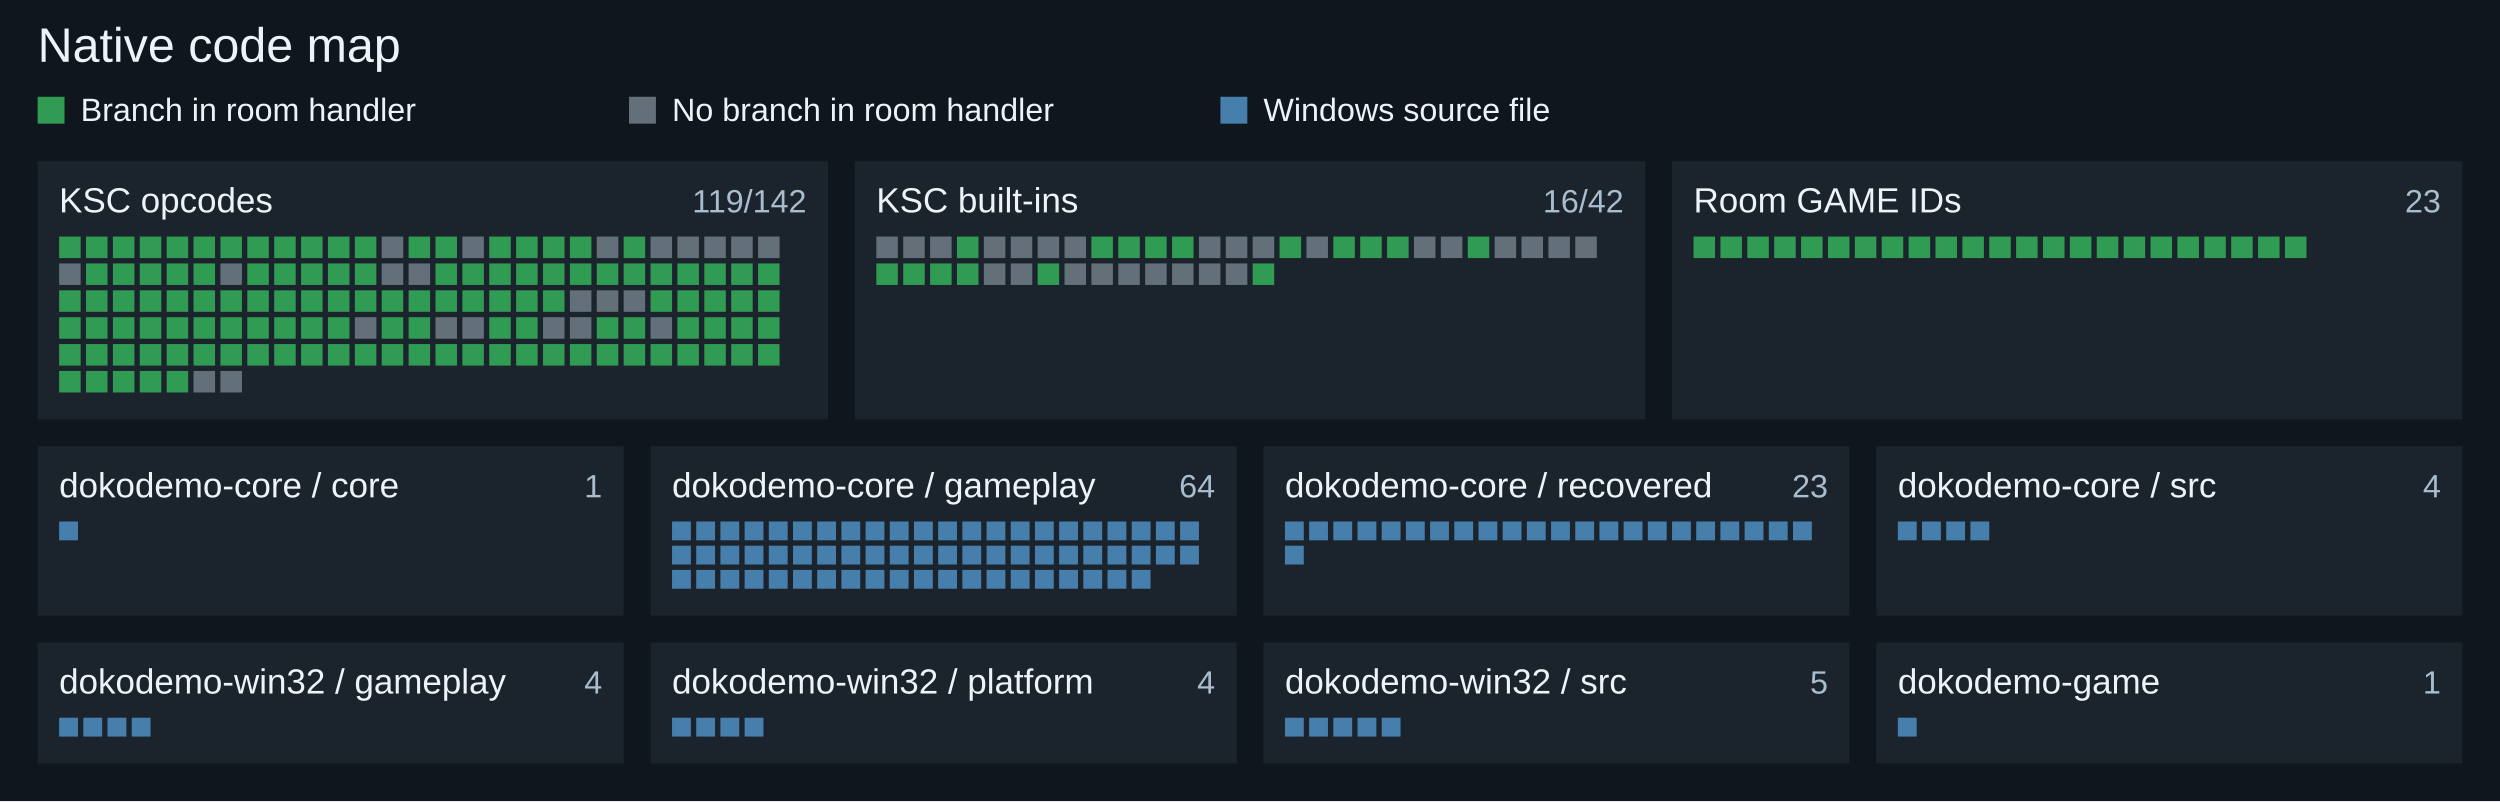
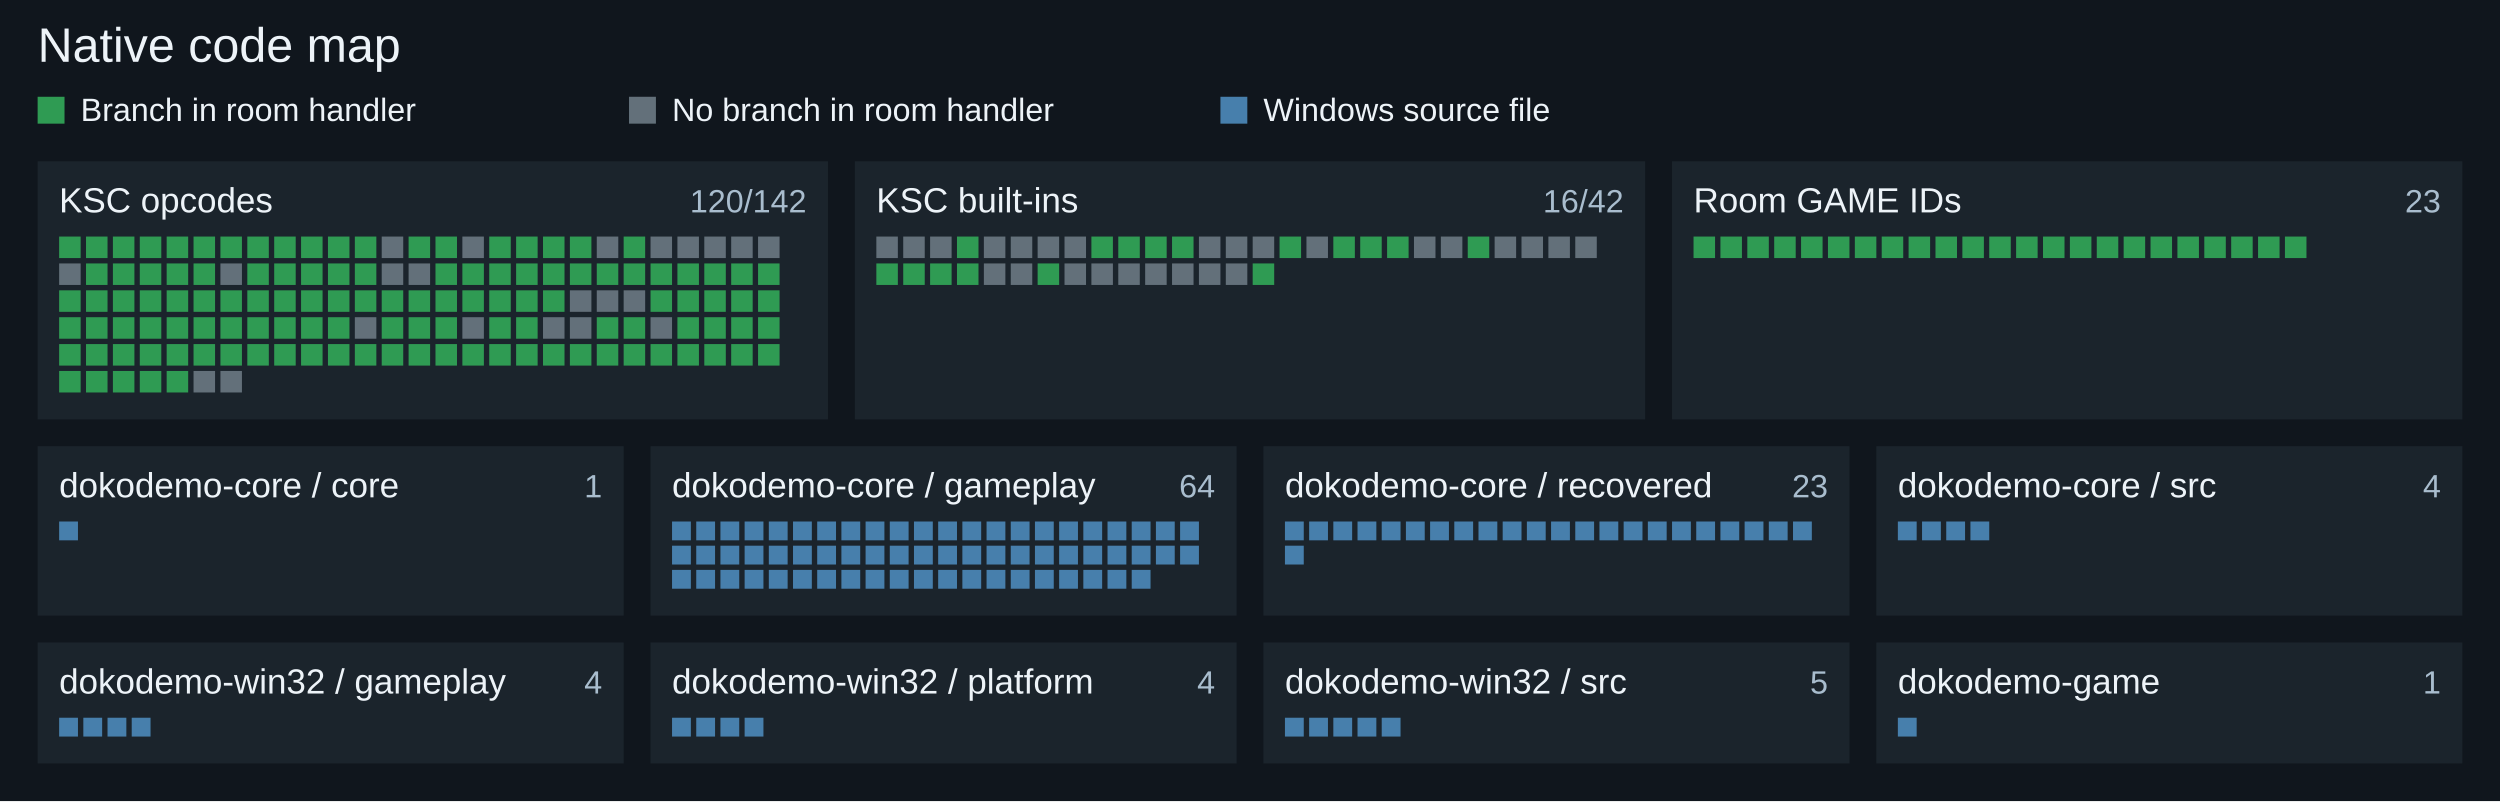
<svg xmlns="http://www.w3.org/2000/svg" width="930" height="298" viewBox="0 0 930 298" role="img" aria-label="Native code map. Each square represents a dispatch ID or Windows source file.">
  <rect x="0" y="0" width="930" height="298" fill="#10161d" />
  <g font-family="Segoe UI, Arial, sans-serif">
    <text x="14" y="23" font-size="18" fill="#edf3f8">Native code map</text>
    <rect x="14" y="36" width="10" height="10" fill="#2f9b53" />
    <text x="30" y="45" font-size="12" fill="#edf3f8">Branch in room handler</text>
    <rect x="234" y="36" width="10" height="10" fill="#63707a" />
    <text x="250" y="45" font-size="12" fill="#edf3f8">No branch in room handler</text>
    <rect x="454" y="36" width="10" height="10" fill="#477fac" />
    <text x="470" y="45" font-size="12" fill="#edf3f8">Windows source file</text>
    <rect x="14" y="60" width="294" height="96" fill="#1b242c" />
    <text x="22" y="79" font-size="13" fill="#edf3f8">KSC opcodes</text>
-     <text x="300" y="79" font-size="12" fill="#a9bdce" text-anchor="end">119/142</text>
+     <text x="300" y="79" font-size="12" fill="#a9bdce" text-anchor="end">120/142</text>
    <rect x="22" y="88" width="8" height="8" fill="#2f9b53" />
    <rect x="32" y="88" width="8" height="8" fill="#2f9b53" />
    <rect x="42" y="88" width="8" height="8" fill="#2f9b53" />
    <rect x="52" y="88" width="8" height="8" fill="#2f9b53" />
    <rect x="62" y="88" width="8" height="8" fill="#2f9b53" />
    <rect x="72" y="88" width="8" height="8" fill="#2f9b53" />
    <rect x="82" y="88" width="8" height="8" fill="#2f9b53" />
    <rect x="92" y="88" width="8" height="8" fill="#2f9b53" />
    <rect x="102" y="88" width="8" height="8" fill="#2f9b53" />
    <rect x="112" y="88" width="8" height="8" fill="#2f9b53" />
    <rect x="122" y="88" width="8" height="8" fill="#2f9b53" />
    <rect x="132" y="88" width="8" height="8" fill="#2f9b53" />
    <rect x="142" y="88" width="8" height="8" fill="#63707a" />
    <rect x="152" y="88" width="8" height="8" fill="#2f9b53" />
    <rect x="162" y="88" width="8" height="8" fill="#2f9b53" />
    <rect x="172" y="88" width="8" height="8" fill="#63707a" />
    <rect x="182" y="88" width="8" height="8" fill="#2f9b53" />
    <rect x="192" y="88" width="8" height="8" fill="#2f9b53" />
    <rect x="202" y="88" width="8" height="8" fill="#2f9b53" />
    <rect x="212" y="88" width="8" height="8" fill="#2f9b53" />
    <rect x="222" y="88" width="8" height="8" fill="#63707a" />
    <rect x="232" y="88" width="8" height="8" fill="#2f9b53" />
    <rect x="242" y="88" width="8" height="8" fill="#63707a" />
    <rect x="252" y="88" width="8" height="8" fill="#63707a" />
    <rect x="262" y="88" width="8" height="8" fill="#63707a" />
    <rect x="272" y="88" width="8" height="8" fill="#63707a" />
    <rect x="282" y="88" width="8" height="8" fill="#63707a" />
    <rect x="22" y="98" width="8" height="8" fill="#63707a" />
    <rect x="32" y="98" width="8" height="8" fill="#2f9b53" />
    <rect x="42" y="98" width="8" height="8" fill="#2f9b53" />
    <rect x="52" y="98" width="8" height="8" fill="#2f9b53" />
    <rect x="62" y="98" width="8" height="8" fill="#2f9b53" />
    <rect x="72" y="98" width="8" height="8" fill="#2f9b53" />
    <rect x="82" y="98" width="8" height="8" fill="#63707a" />
    <rect x="92" y="98" width="8" height="8" fill="#2f9b53" />
    <rect x="102" y="98" width="8" height="8" fill="#2f9b53" />
    <rect x="112" y="98" width="8" height="8" fill="#2f9b53" />
    <rect x="122" y="98" width="8" height="8" fill="#2f9b53" />
    <rect x="132" y="98" width="8" height="8" fill="#2f9b53" />
    <rect x="142" y="98" width="8" height="8" fill="#63707a" />
    <rect x="152" y="98" width="8" height="8" fill="#63707a" />
    <rect x="162" y="98" width="8" height="8" fill="#2f9b53" />
    <rect x="172" y="98" width="8" height="8" fill="#2f9b53" />
    <rect x="182" y="98" width="8" height="8" fill="#2f9b53" />
    <rect x="192" y="98" width="8" height="8" fill="#2f9b53" />
    <rect x="202" y="98" width="8" height="8" fill="#2f9b53" />
    <rect x="212" y="98" width="8" height="8" fill="#2f9b53" />
    <rect x="222" y="98" width="8" height="8" fill="#2f9b53" />
    <rect x="232" y="98" width="8" height="8" fill="#2f9b53" />
    <rect x="242" y="98" width="8" height="8" fill="#2f9b53" />
    <rect x="252" y="98" width="8" height="8" fill="#2f9b53" />
    <rect x="262" y="98" width="8" height="8" fill="#2f9b53" />
    <rect x="272" y="98" width="8" height="8" fill="#2f9b53" />
    <rect x="282" y="98" width="8" height="8" fill="#2f9b53" />
    <rect x="22" y="108" width="8" height="8" fill="#2f9b53" />
    <rect x="32" y="108" width="8" height="8" fill="#2f9b53" />
    <rect x="42" y="108" width="8" height="8" fill="#2f9b53" />
    <rect x="52" y="108" width="8" height="8" fill="#2f9b53" />
    <rect x="62" y="108" width="8" height="8" fill="#2f9b53" />
    <rect x="72" y="108" width="8" height="8" fill="#2f9b53" />
    <rect x="82" y="108" width="8" height="8" fill="#2f9b53" />
    <rect x="92" y="108" width="8" height="8" fill="#2f9b53" />
    <rect x="102" y="108" width="8" height="8" fill="#2f9b53" />
    <rect x="112" y="108" width="8" height="8" fill="#2f9b53" />
    <rect x="122" y="108" width="8" height="8" fill="#2f9b53" />
    <rect x="132" y="108" width="8" height="8" fill="#2f9b53" />
    <rect x="142" y="108" width="8" height="8" fill="#2f9b53" />
    <rect x="152" y="108" width="8" height="8" fill="#2f9b53" />
    <rect x="162" y="108" width="8" height="8" fill="#2f9b53" />
    <rect x="172" y="108" width="8" height="8" fill="#2f9b53" />
    <rect x="182" y="108" width="8" height="8" fill="#2f9b53" />
    <rect x="192" y="108" width="8" height="8" fill="#2f9b53" />
    <rect x="202" y="108" width="8" height="8" fill="#2f9b53" />
    <rect x="212" y="108" width="8" height="8" fill="#63707a" />
    <rect x="222" y="108" width="8" height="8" fill="#63707a" />
    <rect x="232" y="108" width="8" height="8" fill="#63707a" />
    <rect x="242" y="108" width="8" height="8" fill="#2f9b53" />
    <rect x="252" y="108" width="8" height="8" fill="#2f9b53" />
    <rect x="262" y="108" width="8" height="8" fill="#2f9b53" />
    <rect x="272" y="108" width="8" height="8" fill="#2f9b53" />
    <rect x="282" y="108" width="8" height="8" fill="#2f9b53" />
    <rect x="22" y="118" width="8" height="8" fill="#2f9b53" />
    <rect x="32" y="118" width="8" height="8" fill="#2f9b53" />
    <rect x="42" y="118" width="8" height="8" fill="#2f9b53" />
    <rect x="52" y="118" width="8" height="8" fill="#2f9b53" />
    <rect x="62" y="118" width="8" height="8" fill="#2f9b53" />
    <rect x="72" y="118" width="8" height="8" fill="#2f9b53" />
    <rect x="82" y="118" width="8" height="8" fill="#2f9b53" />
    <rect x="92" y="118" width="8" height="8" fill="#2f9b53" />
    <rect x="102" y="118" width="8" height="8" fill="#2f9b53" />
    <rect x="112" y="118" width="8" height="8" fill="#2f9b53" />
    <rect x="122" y="118" width="8" height="8" fill="#2f9b53" />
    <rect x="132" y="118" width="8" height="8" fill="#63707a" />
    <rect x="142" y="118" width="8" height="8" fill="#2f9b53" />
    <rect x="152" y="118" width="8" height="8" fill="#2f9b53" />
-     <rect x="162" y="118" width="8" height="8" fill="#63707a" />
+     <rect x="162" y="118" width="8" height="8" fill="#2f9b53" />
    <rect x="172" y="118" width="8" height="8" fill="#63707a" />
    <rect x="182" y="118" width="8" height="8" fill="#2f9b53" />
    <rect x="192" y="118" width="8" height="8" fill="#2f9b53" />
    <rect x="202" y="118" width="8" height="8" fill="#63707a" />
    <rect x="212" y="118" width="8" height="8" fill="#63707a" />
    <rect x="222" y="118" width="8" height="8" fill="#2f9b53" />
    <rect x="232" y="118" width="8" height="8" fill="#2f9b53" />
    <rect x="242" y="118" width="8" height="8" fill="#63707a" />
    <rect x="252" y="118" width="8" height="8" fill="#2f9b53" />
    <rect x="262" y="118" width="8" height="8" fill="#2f9b53" />
    <rect x="272" y="118" width="8" height="8" fill="#2f9b53" />
    <rect x="282" y="118" width="8" height="8" fill="#2f9b53" />
    <rect x="22" y="128" width="8" height="8" fill="#2f9b53" />
    <rect x="32" y="128" width="8" height="8" fill="#2f9b53" />
    <rect x="42" y="128" width="8" height="8" fill="#2f9b53" />
    <rect x="52" y="128" width="8" height="8" fill="#2f9b53" />
    <rect x="62" y="128" width="8" height="8" fill="#2f9b53" />
    <rect x="72" y="128" width="8" height="8" fill="#2f9b53" />
    <rect x="82" y="128" width="8" height="8" fill="#2f9b53" />
    <rect x="92" y="128" width="8" height="8" fill="#2f9b53" />
    <rect x="102" y="128" width="8" height="8" fill="#2f9b53" />
    <rect x="112" y="128" width="8" height="8" fill="#2f9b53" />
    <rect x="122" y="128" width="8" height="8" fill="#2f9b53" />
    <rect x="132" y="128" width="8" height="8" fill="#2f9b53" />
    <rect x="142" y="128" width="8" height="8" fill="#2f9b53" />
    <rect x="152" y="128" width="8" height="8" fill="#2f9b53" />
    <rect x="162" y="128" width="8" height="8" fill="#2f9b53" />
    <rect x="172" y="128" width="8" height="8" fill="#2f9b53" />
    <rect x="182" y="128" width="8" height="8" fill="#2f9b53" />
    <rect x="192" y="128" width="8" height="8" fill="#2f9b53" />
    <rect x="202" y="128" width="8" height="8" fill="#2f9b53" />
    <rect x="212" y="128" width="8" height="8" fill="#2f9b53" />
    <rect x="222" y="128" width="8" height="8" fill="#2f9b53" />
    <rect x="232" y="128" width="8" height="8" fill="#2f9b53" />
    <rect x="242" y="128" width="8" height="8" fill="#2f9b53" />
    <rect x="252" y="128" width="8" height="8" fill="#2f9b53" />
    <rect x="262" y="128" width="8" height="8" fill="#2f9b53" />
    <rect x="272" y="128" width="8" height="8" fill="#2f9b53" />
    <rect x="282" y="128" width="8" height="8" fill="#2f9b53" />
    <rect x="22" y="138" width="8" height="8" fill="#2f9b53" />
    <rect x="32" y="138" width="8" height="8" fill="#2f9b53" />
    <rect x="42" y="138" width="8" height="8" fill="#2f9b53" />
    <rect x="52" y="138" width="8" height="8" fill="#2f9b53" />
    <rect x="62" y="138" width="8" height="8" fill="#2f9b53" />
    <rect x="72" y="138" width="8" height="8" fill="#63707a" />
    <rect x="82" y="138" width="8" height="8" fill="#63707a" />
    <rect x="318" y="60" width="294" height="96" fill="#1b242c" />
    <text x="326" y="79" font-size="13" fill="#edf3f8">KSC built-ins</text>
    <text x="604" y="79" font-size="12" fill="#a9bdce" text-anchor="end">16/42</text>
    <rect x="326" y="88" width="8" height="8" fill="#63707a" />
    <rect x="336" y="88" width="8" height="8" fill="#63707a" />
    <rect x="346" y="88" width="8" height="8" fill="#63707a" />
    <rect x="356" y="88" width="8" height="8" fill="#2f9b53" />
    <rect x="366" y="88" width="8" height="8" fill="#63707a" />
    <rect x="376" y="88" width="8" height="8" fill="#63707a" />
    <rect x="386" y="88" width="8" height="8" fill="#63707a" />
    <rect x="396" y="88" width="8" height="8" fill="#63707a" />
    <rect x="406" y="88" width="8" height="8" fill="#2f9b53" />
    <rect x="416" y="88" width="8" height="8" fill="#2f9b53" />
    <rect x="426" y="88" width="8" height="8" fill="#2f9b53" />
    <rect x="436" y="88" width="8" height="8" fill="#2f9b53" />
    <rect x="446" y="88" width="8" height="8" fill="#63707a" />
    <rect x="456" y="88" width="8" height="8" fill="#63707a" />
    <rect x="466" y="88" width="8" height="8" fill="#63707a" />
    <rect x="476" y="88" width="8" height="8" fill="#2f9b53" />
    <rect x="486" y="88" width="8" height="8" fill="#63707a" />
    <rect x="496" y="88" width="8" height="8" fill="#2f9b53" />
    <rect x="506" y="88" width="8" height="8" fill="#2f9b53" />
    <rect x="516" y="88" width="8" height="8" fill="#2f9b53" />
    <rect x="526" y="88" width="8" height="8" fill="#63707a" />
    <rect x="536" y="88" width="8" height="8" fill="#63707a" />
    <rect x="546" y="88" width="8" height="8" fill="#2f9b53" />
    <rect x="556" y="88" width="8" height="8" fill="#63707a" />
    <rect x="566" y="88" width="8" height="8" fill="#63707a" />
    <rect x="576" y="88" width="8" height="8" fill="#63707a" />
    <rect x="586" y="88" width="8" height="8" fill="#63707a" />
    <rect x="326" y="98" width="8" height="8" fill="#2f9b53" />
    <rect x="336" y="98" width="8" height="8" fill="#2f9b53" />
    <rect x="346" y="98" width="8" height="8" fill="#2f9b53" />
    <rect x="356" y="98" width="8" height="8" fill="#2f9b53" />
    <rect x="366" y="98" width="8" height="8" fill="#63707a" />
    <rect x="376" y="98" width="8" height="8" fill="#63707a" />
    <rect x="386" y="98" width="8" height="8" fill="#2f9b53" />
    <rect x="396" y="98" width="8" height="8" fill="#63707a" />
    <rect x="406" y="98" width="8" height="8" fill="#63707a" />
    <rect x="416" y="98" width="8" height="8" fill="#63707a" />
    <rect x="426" y="98" width="8" height="8" fill="#63707a" />
    <rect x="436" y="98" width="8" height="8" fill="#63707a" />
    <rect x="446" y="98" width="8" height="8" fill="#63707a" />
    <rect x="456" y="98" width="8" height="8" fill="#63707a" />
    <rect x="466" y="98" width="8" height="8" fill="#2f9b53" />
    <rect x="622" y="60" width="294" height="96" fill="#1b242c" />
    <text x="630" y="79" font-size="13" fill="#edf3f8">Room GAME IDs</text>
    <text x="908" y="79" font-size="12" fill="#a9bdce" text-anchor="end">23</text>
    <rect x="630" y="88" width="8" height="8" fill="#2f9b53" />
    <rect x="640" y="88" width="8" height="8" fill="#2f9b53" />
    <rect x="650" y="88" width="8" height="8" fill="#2f9b53" />
    <rect x="660" y="88" width="8" height="8" fill="#2f9b53" />
    <rect x="670" y="88" width="8" height="8" fill="#2f9b53" />
    <rect x="680" y="88" width="8" height="8" fill="#2f9b53" />
    <rect x="690" y="88" width="8" height="8" fill="#2f9b53" />
    <rect x="700" y="88" width="8" height="8" fill="#2f9b53" />
    <rect x="710" y="88" width="8" height="8" fill="#2f9b53" />
    <rect x="720" y="88" width="8" height="8" fill="#2f9b53" />
    <rect x="730" y="88" width="8" height="8" fill="#2f9b53" />
    <rect x="740" y="88" width="8" height="8" fill="#2f9b53" />
    <rect x="750" y="88" width="8" height="8" fill="#2f9b53" />
    <rect x="760" y="88" width="8" height="8" fill="#2f9b53" />
    <rect x="770" y="88" width="8" height="8" fill="#2f9b53" />
    <rect x="780" y="88" width="8" height="8" fill="#2f9b53" />
    <rect x="790" y="88" width="8" height="8" fill="#2f9b53" />
    <rect x="800" y="88" width="8" height="8" fill="#2f9b53" />
    <rect x="810" y="88" width="8" height="8" fill="#2f9b53" />
    <rect x="820" y="88" width="8" height="8" fill="#2f9b53" />
    <rect x="830" y="88" width="8" height="8" fill="#2f9b53" />
    <rect x="840" y="88" width="8" height="8" fill="#2f9b53" />
    <rect x="850" y="88" width="8" height="8" fill="#2f9b53" />
    <rect x="14" y="166" width="218" height="63" fill="#1b242c" />
    <text x="22" y="185" font-size="13" fill="#edf3f8">dokodemo-core / core</text>
    <text x="224" y="185" font-size="12" fill="#a9bdce" text-anchor="end">1</text>
    <rect x="22" y="194" width="7" height="7" fill="#477fac" />
    <rect x="242" y="166" width="218" height="63" fill="#1b242c" />
    <text x="250" y="185" font-size="13" fill="#edf3f8">dokodemo-core / gameplay</text>
    <text x="452" y="185" font-size="12" fill="#a9bdce" text-anchor="end">64</text>
    <rect x="250" y="194" width="7" height="7" fill="#477fac" />
    <rect x="259" y="194" width="7" height="7" fill="#477fac" />
    <rect x="268" y="194" width="7" height="7" fill="#477fac" />
    <rect x="277" y="194" width="7" height="7" fill="#477fac" />
    <rect x="286" y="194" width="7" height="7" fill="#477fac" />
    <rect x="295" y="194" width="7" height="7" fill="#477fac" />
    <rect x="304" y="194" width="7" height="7" fill="#477fac" />
    <rect x="313" y="194" width="7" height="7" fill="#477fac" />
    <rect x="322" y="194" width="7" height="7" fill="#477fac" />
    <rect x="331" y="194" width="7" height="7" fill="#477fac" />
    <rect x="340" y="194" width="7" height="7" fill="#477fac" />
    <rect x="349" y="194" width="7" height="7" fill="#477fac" />
    <rect x="358" y="194" width="7" height="7" fill="#477fac" />
    <rect x="367" y="194" width="7" height="7" fill="#477fac" />
    <rect x="376" y="194" width="7" height="7" fill="#477fac" />
    <rect x="385" y="194" width="7" height="7" fill="#477fac" />
    <rect x="394" y="194" width="7" height="7" fill="#477fac" />
    <rect x="403" y="194" width="7" height="7" fill="#477fac" />
    <rect x="412" y="194" width="7" height="7" fill="#477fac" />
    <rect x="421" y="194" width="7" height="7" fill="#477fac" />
    <rect x="430" y="194" width="7" height="7" fill="#477fac" />
    <rect x="439" y="194" width="7" height="7" fill="#477fac" />
    <rect x="250" y="203" width="7" height="7" fill="#477fac" />
    <rect x="259" y="203" width="7" height="7" fill="#477fac" />
    <rect x="268" y="203" width="7" height="7" fill="#477fac" />
    <rect x="277" y="203" width="7" height="7" fill="#477fac" />
    <rect x="286" y="203" width="7" height="7" fill="#477fac" />
    <rect x="295" y="203" width="7" height="7" fill="#477fac" />
    <rect x="304" y="203" width="7" height="7" fill="#477fac" />
    <rect x="313" y="203" width="7" height="7" fill="#477fac" />
    <rect x="322" y="203" width="7" height="7" fill="#477fac" />
    <rect x="331" y="203" width="7" height="7" fill="#477fac" />
    <rect x="340" y="203" width="7" height="7" fill="#477fac" />
    <rect x="349" y="203" width="7" height="7" fill="#477fac" />
    <rect x="358" y="203" width="7" height="7" fill="#477fac" />
    <rect x="367" y="203" width="7" height="7" fill="#477fac" />
    <rect x="376" y="203" width="7" height="7" fill="#477fac" />
    <rect x="385" y="203" width="7" height="7" fill="#477fac" />
    <rect x="394" y="203" width="7" height="7" fill="#477fac" />
    <rect x="403" y="203" width="7" height="7" fill="#477fac" />
    <rect x="412" y="203" width="7" height="7" fill="#477fac" />
    <rect x="421" y="203" width="7" height="7" fill="#477fac" />
    <rect x="430" y="203" width="7" height="7" fill="#477fac" />
    <rect x="439" y="203" width="7" height="7" fill="#477fac" />
    <rect x="250" y="212" width="7" height="7" fill="#477fac" />
    <rect x="259" y="212" width="7" height="7" fill="#477fac" />
    <rect x="268" y="212" width="7" height="7" fill="#477fac" />
    <rect x="277" y="212" width="7" height="7" fill="#477fac" />
    <rect x="286" y="212" width="7" height="7" fill="#477fac" />
    <rect x="295" y="212" width="7" height="7" fill="#477fac" />
    <rect x="304" y="212" width="7" height="7" fill="#477fac" />
    <rect x="313" y="212" width="7" height="7" fill="#477fac" />
    <rect x="322" y="212" width="7" height="7" fill="#477fac" />
    <rect x="331" y="212" width="7" height="7" fill="#477fac" />
    <rect x="340" y="212" width="7" height="7" fill="#477fac" />
    <rect x="349" y="212" width="7" height="7" fill="#477fac" />
    <rect x="358" y="212" width="7" height="7" fill="#477fac" />
    <rect x="367" y="212" width="7" height="7" fill="#477fac" />
    <rect x="376" y="212" width="7" height="7" fill="#477fac" />
    <rect x="385" y="212" width="7" height="7" fill="#477fac" />
    <rect x="394" y="212" width="7" height="7" fill="#477fac" />
    <rect x="403" y="212" width="7" height="7" fill="#477fac" />
    <rect x="412" y="212" width="7" height="7" fill="#477fac" />
    <rect x="421" y="212" width="7" height="7" fill="#477fac" />
    <rect x="470" y="166" width="218" height="63" fill="#1b242c" />
    <text x="478" y="185" font-size="13" fill="#edf3f8">dokodemo-core / recovered</text>
    <text x="680" y="185" font-size="12" fill="#a9bdce" text-anchor="end">23</text>
    <rect x="478" y="194" width="7" height="7" fill="#477fac" />
    <rect x="487" y="194" width="7" height="7" fill="#477fac" />
    <rect x="496" y="194" width="7" height="7" fill="#477fac" />
    <rect x="505" y="194" width="7" height="7" fill="#477fac" />
    <rect x="514" y="194" width="7" height="7" fill="#477fac" />
    <rect x="523" y="194" width="7" height="7" fill="#477fac" />
    <rect x="532" y="194" width="7" height="7" fill="#477fac" />
    <rect x="541" y="194" width="7" height="7" fill="#477fac" />
    <rect x="550" y="194" width="7" height="7" fill="#477fac" />
    <rect x="559" y="194" width="7" height="7" fill="#477fac" />
    <rect x="568" y="194" width="7" height="7" fill="#477fac" />
    <rect x="577" y="194" width="7" height="7" fill="#477fac" />
    <rect x="586" y="194" width="7" height="7" fill="#477fac" />
    <rect x="595" y="194" width="7" height="7" fill="#477fac" />
    <rect x="604" y="194" width="7" height="7" fill="#477fac" />
    <rect x="613" y="194" width="7" height="7" fill="#477fac" />
    <rect x="622" y="194" width="7" height="7" fill="#477fac" />
    <rect x="631" y="194" width="7" height="7" fill="#477fac" />
    <rect x="640" y="194" width="7" height="7" fill="#477fac" />
    <rect x="649" y="194" width="7" height="7" fill="#477fac" />
    <rect x="658" y="194" width="7" height="7" fill="#477fac" />
    <rect x="667" y="194" width="7" height="7" fill="#477fac" />
    <rect x="478" y="203" width="7" height="7" fill="#477fac" />
    <rect x="698" y="166" width="218" height="63" fill="#1b242c" />
    <text x="706" y="185" font-size="13" fill="#edf3f8">dokodemo-core / src</text>
    <text x="908" y="185" font-size="12" fill="#a9bdce" text-anchor="end">4</text>
    <rect x="706" y="194" width="7" height="7" fill="#477fac" />
    <rect x="715" y="194" width="7" height="7" fill="#477fac" />
    <rect x="724" y="194" width="7" height="7" fill="#477fac" />
    <rect x="733" y="194" width="7" height="7" fill="#477fac" />
    <rect x="14" y="239" width="218" height="45" fill="#1b242c" />
    <text x="22" y="258" font-size="13" fill="#edf3f8">dokodemo-win32 / gameplay</text>
    <text x="224" y="258" font-size="12" fill="#a9bdce" text-anchor="end">4</text>
    <rect x="22" y="267" width="7" height="7" fill="#477fac" />
    <rect x="31" y="267" width="7" height="7" fill="#477fac" />
    <rect x="40" y="267" width="7" height="7" fill="#477fac" />
    <rect x="49" y="267" width="7" height="7" fill="#477fac" />
    <rect x="242" y="239" width="218" height="45" fill="#1b242c" />
    <text x="250" y="258" font-size="13" fill="#edf3f8">dokodemo-win32 / platform</text>
    <text x="452" y="258" font-size="12" fill="#a9bdce" text-anchor="end">4</text>
    <rect x="250" y="267" width="7" height="7" fill="#477fac" />
    <rect x="259" y="267" width="7" height="7" fill="#477fac" />
    <rect x="268" y="267" width="7" height="7" fill="#477fac" />
    <rect x="277" y="267" width="7" height="7" fill="#477fac" />
    <rect x="470" y="239" width="218" height="45" fill="#1b242c" />
    <text x="478" y="258" font-size="13" fill="#edf3f8">dokodemo-win32 / src</text>
    <text x="680" y="258" font-size="12" fill="#a9bdce" text-anchor="end">5</text>
    <rect x="478" y="267" width="7" height="7" fill="#477fac" />
    <rect x="487" y="267" width="7" height="7" fill="#477fac" />
    <rect x="496" y="267" width="7" height="7" fill="#477fac" />
    <rect x="505" y="267" width="7" height="7" fill="#477fac" />
    <rect x="514" y="267" width="7" height="7" fill="#477fac" />
    <rect x="698" y="239" width="218" height="45" fill="#1b242c" />
    <text x="706" y="258" font-size="13" fill="#edf3f8">dokodemo-game</text>
    <text x="908" y="258" font-size="12" fill="#a9bdce" text-anchor="end">1</text>
    <rect x="706" y="267" width="7" height="7" fill="#477fac" />
  </g>
</svg>
